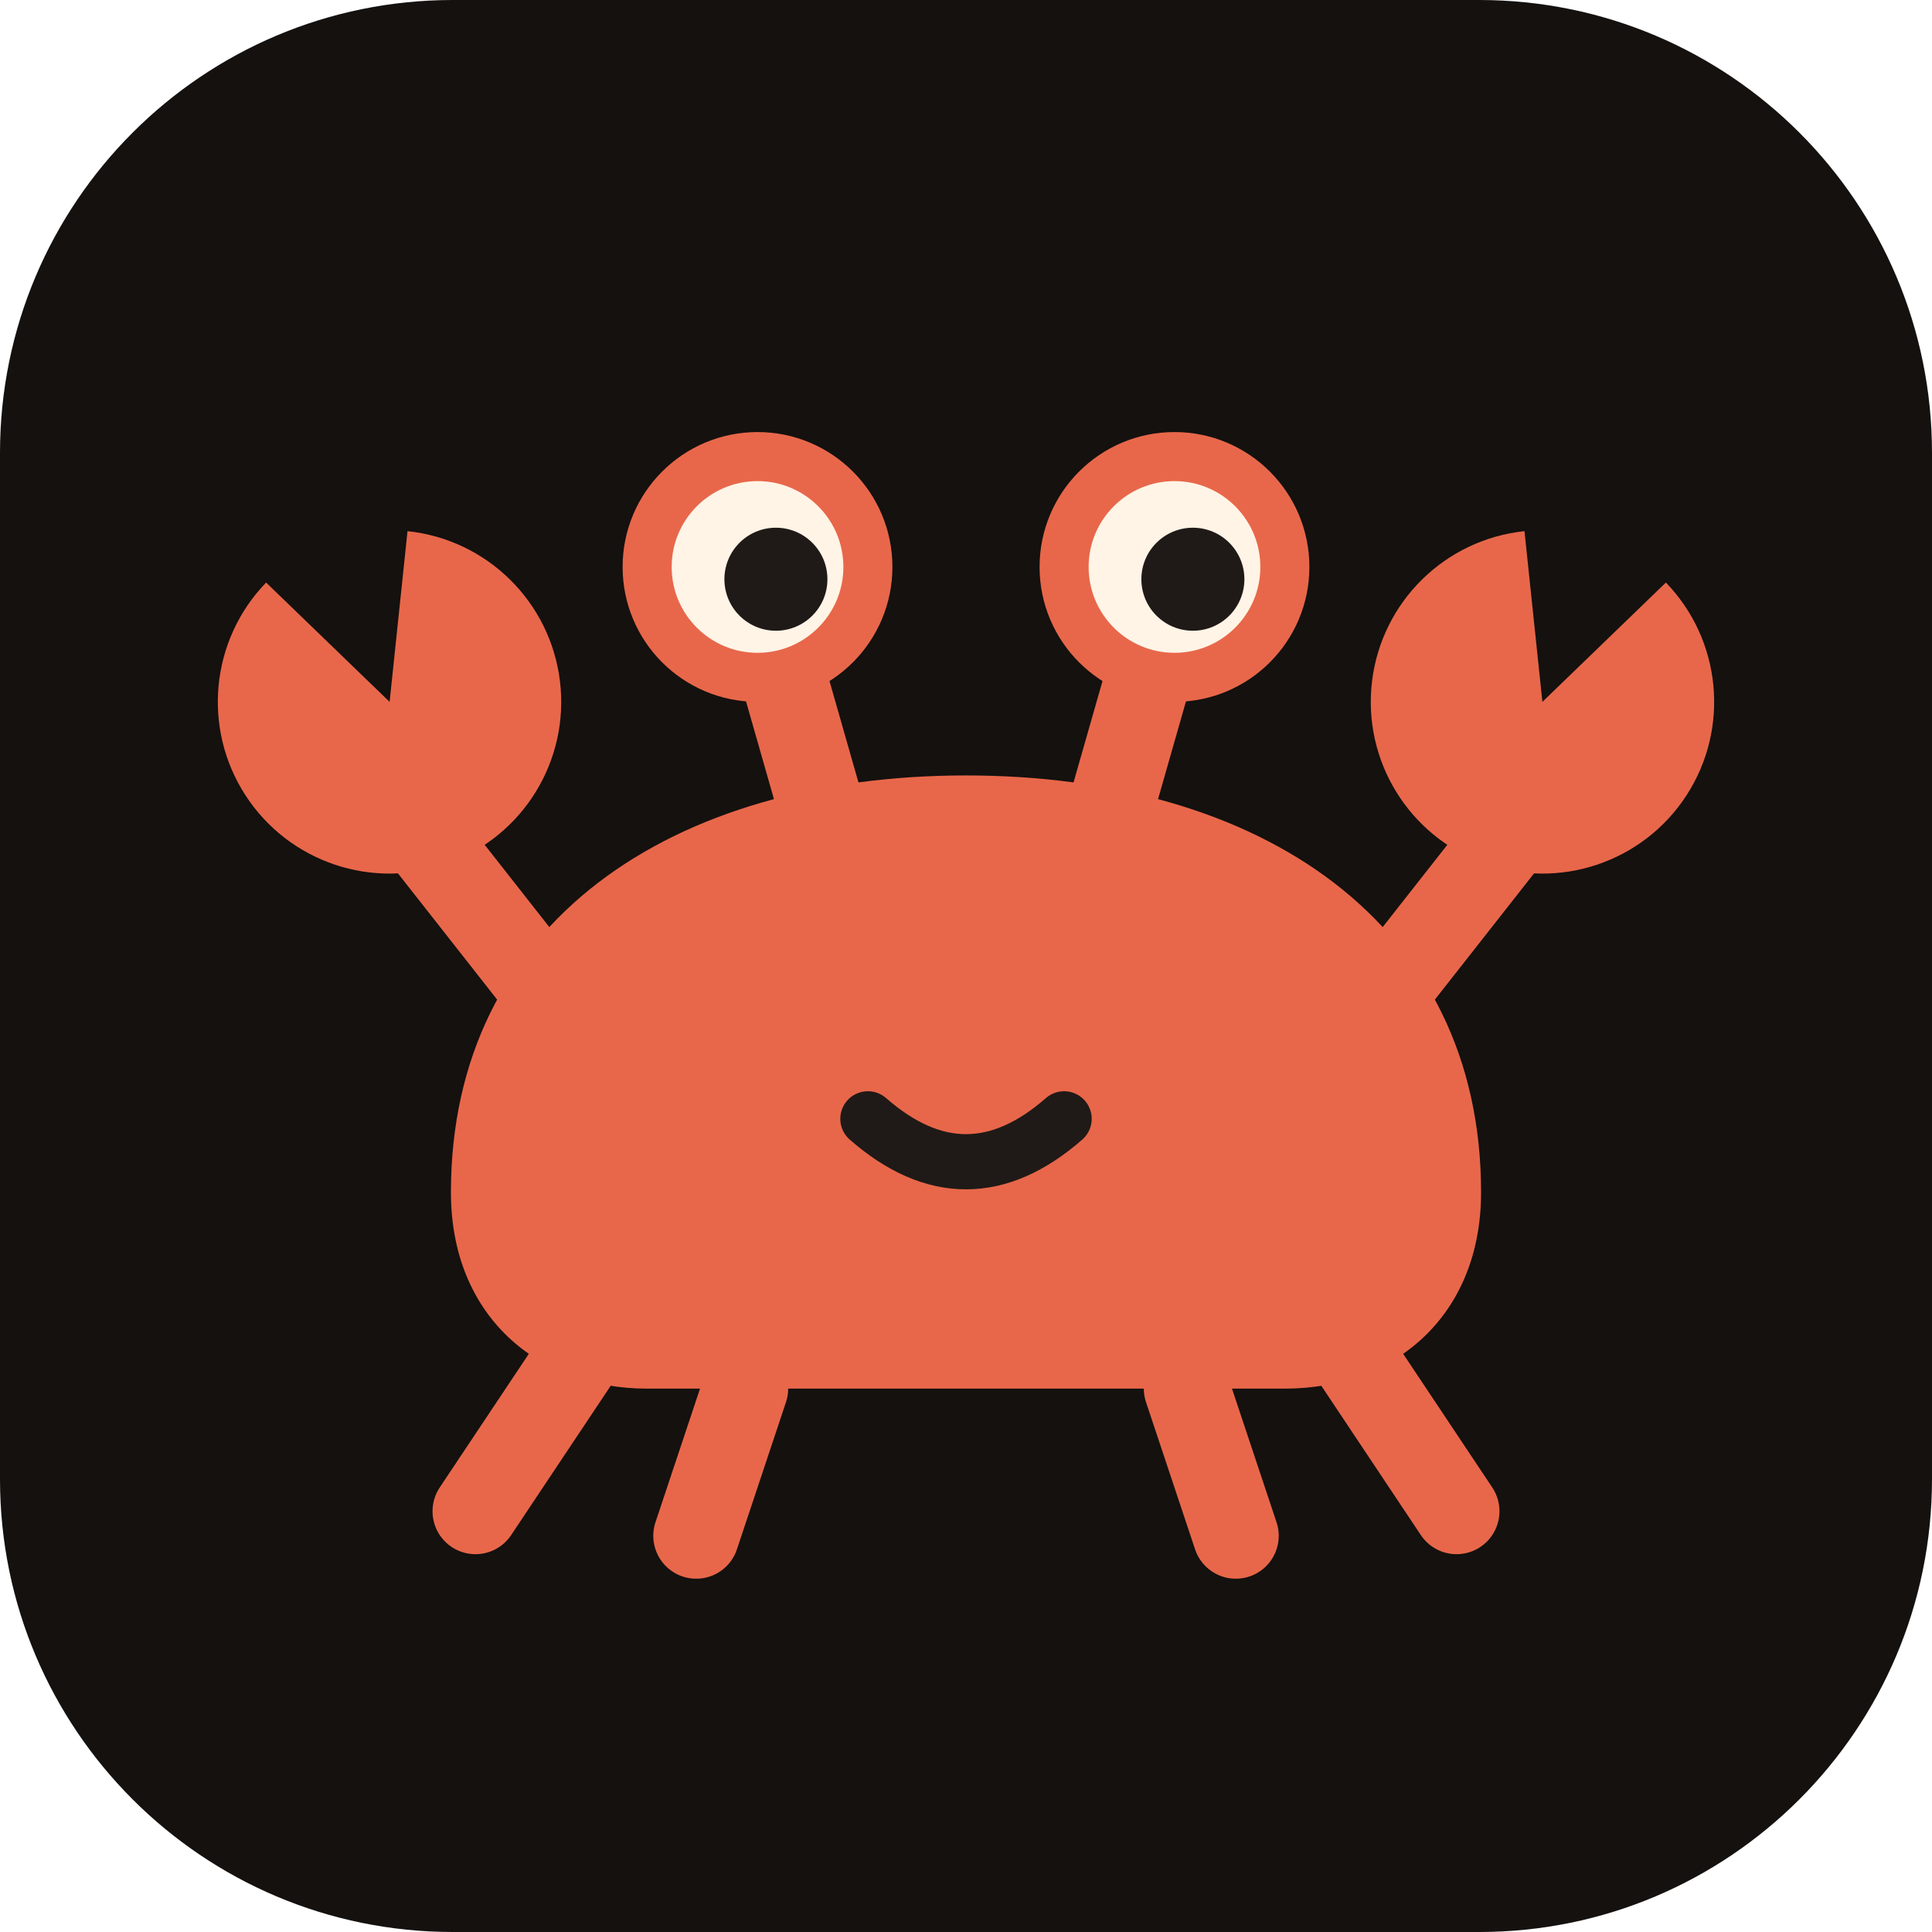
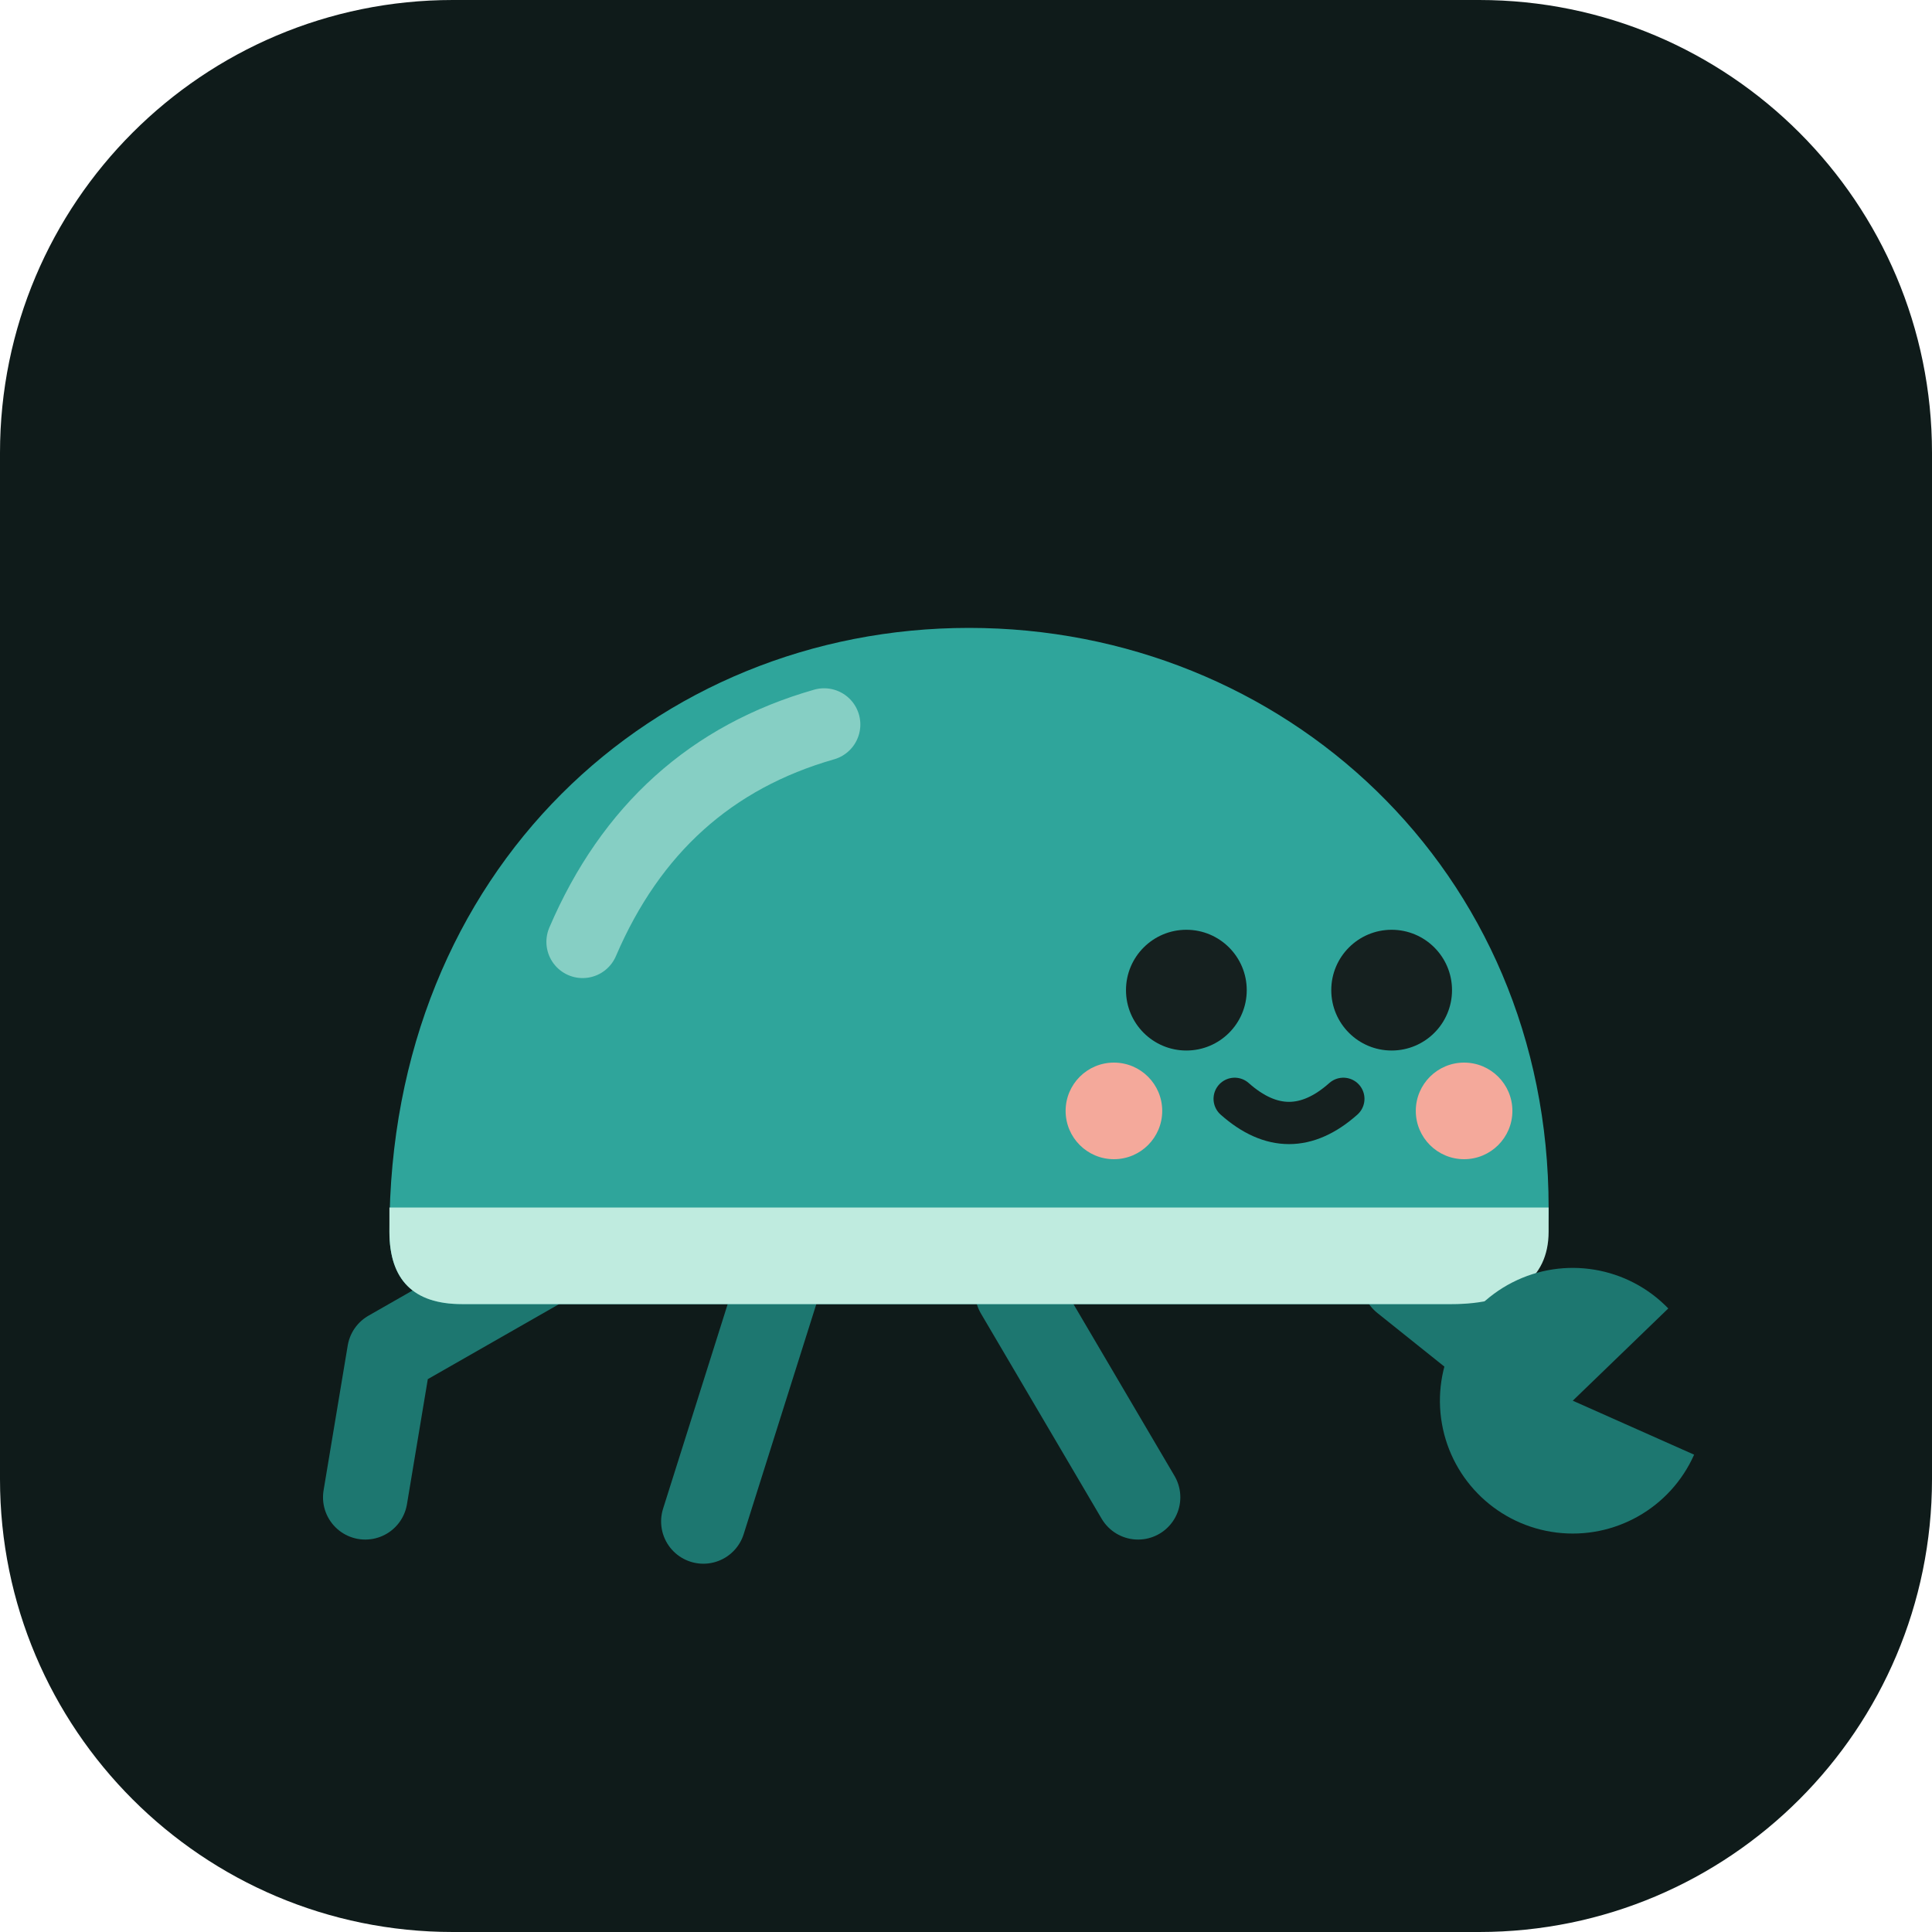
<svg xmlns="http://www.w3.org/2000/svg" viewBox="0 0 128 128" fill="none">
-   <rect width="128" height="128" rx="30" fill="#14110F" />
-   <g transform="translate(12 14) scale(0.8125)">
-     <g stroke="#E8674A" stroke-width="7" stroke-linecap="round">
-       <path d="M30 64L19 50" />
-       <path d="M98 64L109 50" />
-       <path d="M32 94L24 106" />
-       <path d="M46 96L42 108" />
-       <path d="M96 94L104 106" />
-       <path d="M82 96L86 108" />
-       <path d="M52 48L48 34" />
-       <path d="M76 48L80 34" />
+   <rect width="128" height="128" rx="30" fill="#0F1B1A" />
+   <g transform="translate(13 16) scale(0.8)">
+     <g stroke="#1D7770" stroke-width="7" stroke-linecap="round" stroke-linejoin="round">
+       <path d="M30 84L16 92L14 104" />
+       <path d="M48 87L42 106" />
+       <path d="M68 87L78 104" />
+       <path d="M100 86L110 94" />
    </g>
-     <path d="M17 40 L18.46 26.08 A14 14 0 1 1 6.93 30.27 Z" fill="#E8674A" />
-     <path d="M111 40 L121.07 30.27 A14 14 0 1 1 109.54 26.08 Z" fill="#E8674A" />
-     <path d="M22 80C22 58 40 46 64 46C88 46 106 58 106 80C106 90 99 96 90 96H38C29 96 22 90 22 80Z" fill="#E8674A" />
-     <circle cx="47" cy="29" r="9" fill="#FFF4E6" stroke="#E8674A" stroke-width="4" />
-     <circle cx="81" cy="29" r="9" fill="#FFF4E6" stroke="#E8674A" stroke-width="4" />
-     <circle cx="48.5" cy="30" r="4.2" fill="#1F1A17" />
-     <circle cx="82.5" cy="30" r="4.2" fill="#1F1A17" />
-     <path d="M56 74Q64 81 72 74" stroke="#1F1A17" stroke-width="4.5" stroke-linecap="round" />
+     <path d="M16 82C16 52 38 32 64 32C90 32 112 52 112 80C112 85 109 88 104 88H22C18 88 16 86 16 82Z" fill="#2FA59B" />
+     <path d="M16 80H112V82C112 86 109 88 104 88H22C18 88 16 86 16 82Z" fill="#BFEBDF" />
+     <path d="M32 58Q38 44 52 40" stroke="#BFEBDF" stroke-width="6" stroke-linecap="round" opacity="0.6" />
+     <circle cx="82" cy="62" r="5" fill="#15201F" />
+     <circle cx="99" cy="62" r="5" fill="#15201F" />
+     <circle cx="76" cy="72" r="4" fill="#F4A99B" />
+     <circle cx="105" cy="72" r="4" fill="#F4A99B" />
+     <path d="M86 71Q90.5 75 95 71" stroke="#15201F" stroke-width="3.5" stroke-linecap="round" />
+     <path d="M114 96 L124.05 100.47 A11 11 0 1 1 121.91 88.36 Z" fill="#1D7770" />
  </g>
</svg>
